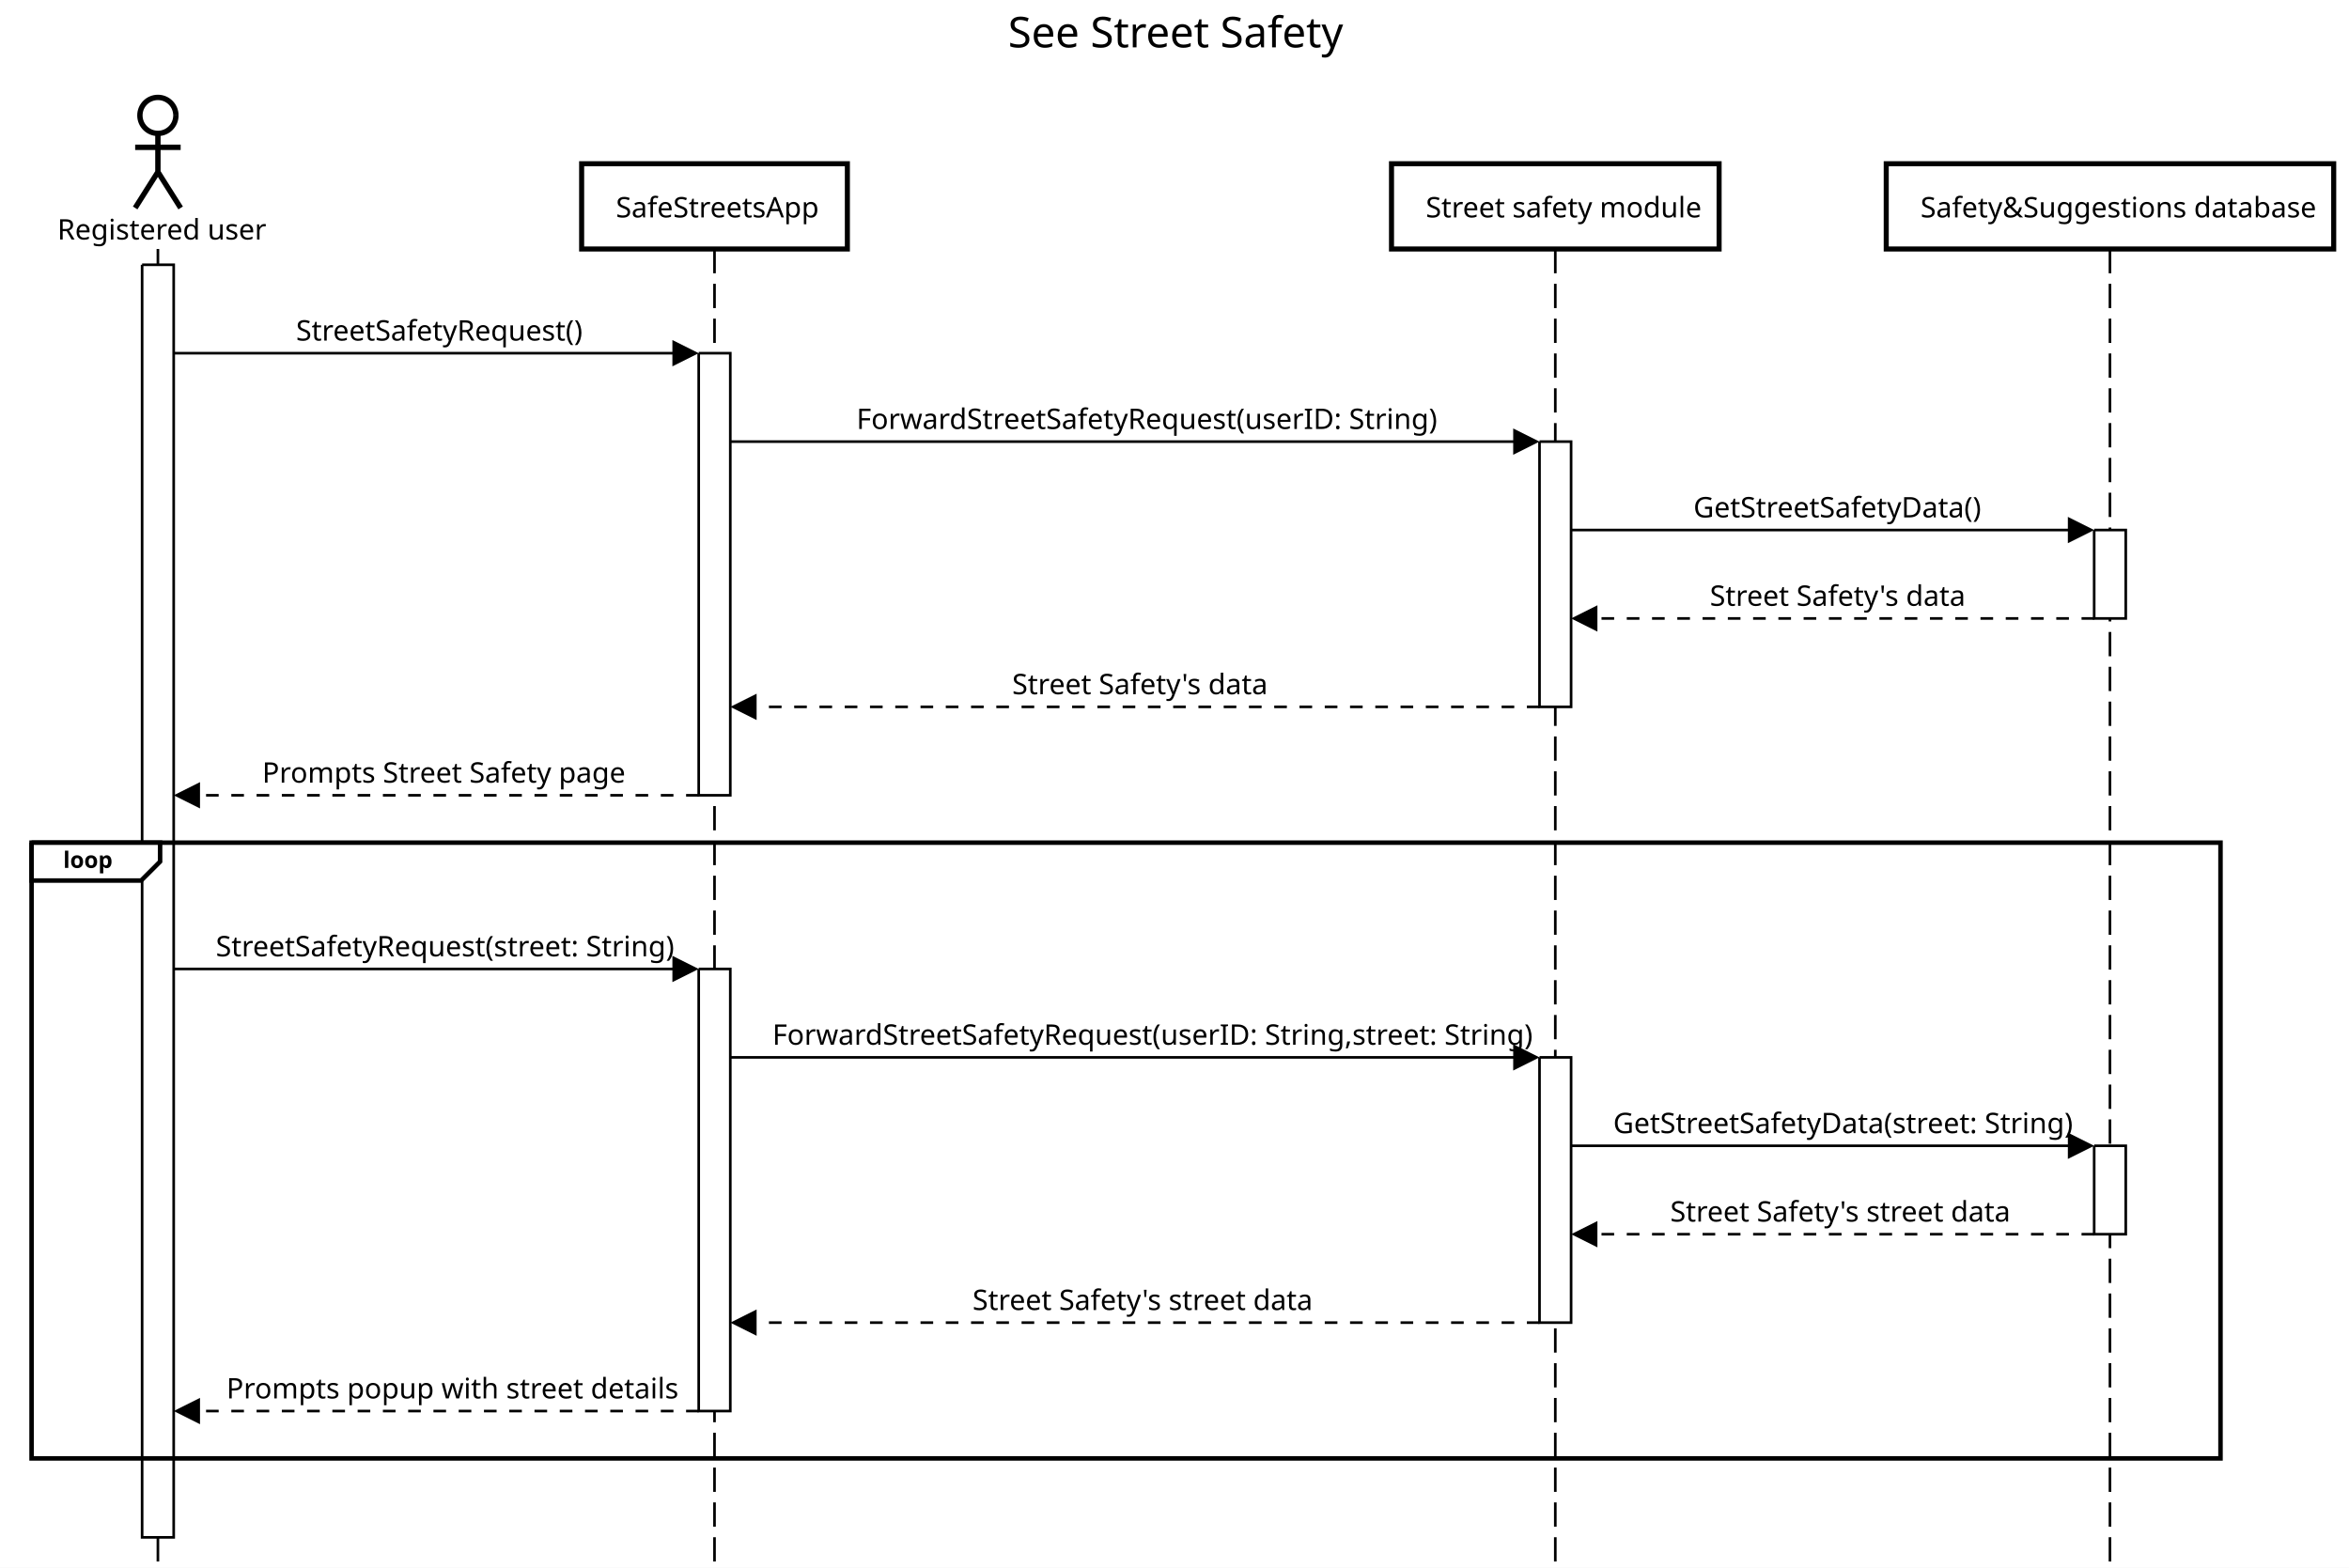
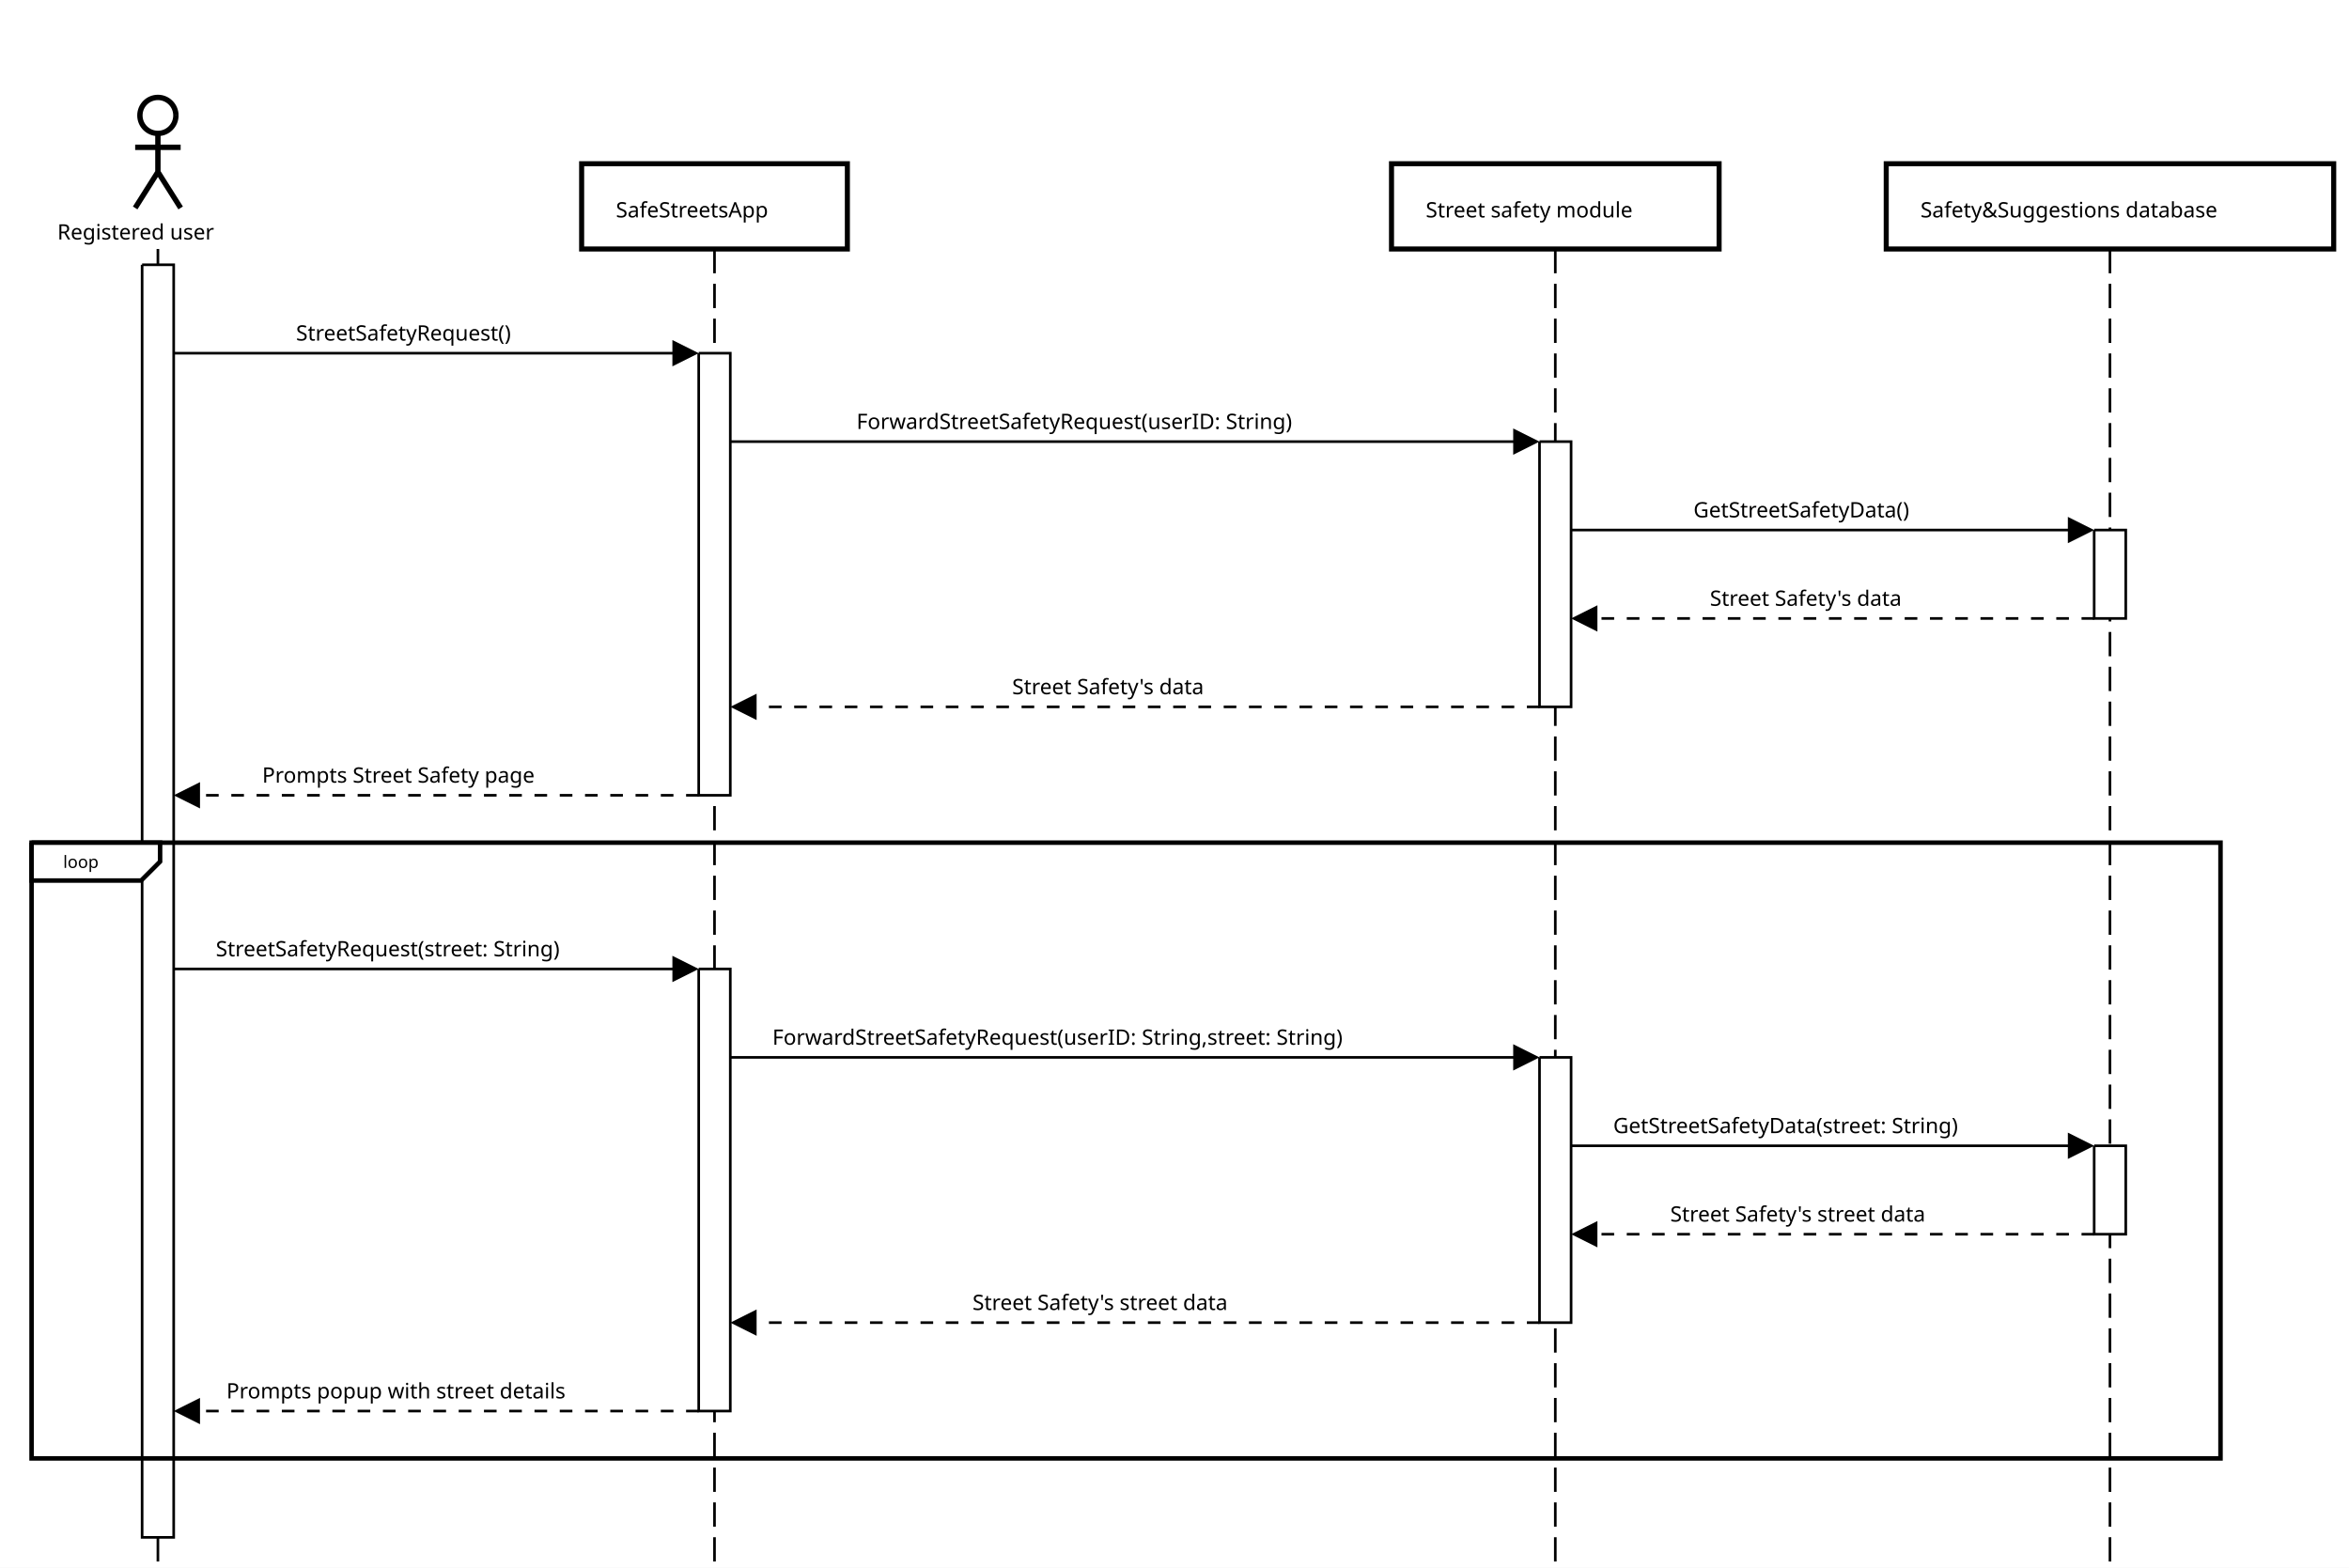
- <svg xmlns="http://www.w3.org/2000/svg" version="1.1" width="1215" height="811">
-   <defs />
+ <svg xmlns="http://www.w3.org/2000/svg" version="1.1" id="Layer_1" x="0px" y="0px" width="1215px" height="811px" viewBox="0 0 1215 811" enable-background="new 0 0 1215 811" xml:space="preserve">
  <g>
-     <g />
-     <g />
-     <g />
-     <g />
-     <g />
-     <g />
-     <g />
-     <g />
-     <g />
-     <g />
-     <g />
-     <g />
-     <g>
-       <rect fill="white" stroke="none" x="0" y="0" width="1215" height="811" />
-     </g>
-     <g>
-       <text fill="black" stroke="none" font-family="sans-serif" font-size="16.5pt" font-style="normal" font-weight="normal" text-decoration="normal" x="521.411" y="24.503" text-anchor="start" dominant-baseline="alphabetic">See Street Safety</text>
-     </g>
-     <g />
-     <g>
-       <path fill="none" stroke="black" paint-order="fill stroke markers" d=" M 81.676 128.803 L 81.676 811.615" stroke-miterlimit="10" stroke-width="1.361" stroke-dasharray="12.566,5.445" />
-       <path fill="none" stroke="black" paint-order="fill stroke markers" d=" M 369.572 128.803 L 369.572 811.615" stroke-miterlimit="10" stroke-width="1.361" stroke-dasharray="12.566,5.445" />
-       <path fill="none" stroke="black" paint-order="fill stroke markers" d=" M 804.468 128.803 L 804.468 811.615" stroke-miterlimit="10" stroke-width="1.361" stroke-dasharray="12.566,5.445" />
-       <path fill="none" stroke="black" paint-order="fill stroke markers" d=" M 1091.363 128.803 L 1091.363 811.615" stroke-miterlimit="10" stroke-width="1.361" stroke-dasharray="12.566,5.445" />
-     </g>
-     <g>
-       <g>
-         <path fill="white" stroke="black" paint-order="fill stroke markers" d=" M 90.987 59.705 A 9.311 9.311 0 1 1 90.987 59.696 M 81.676 69.016 L 81.676 88.945 M 69.915 76.204 L 93.437 76.204 M 81.676 88.945 L 69.915 107.567 M 81.676 88.945 L 93.437 107.567" stroke-miterlimit="10" stroke-width="2.777" stroke-dasharray="" />
-       </g>
-       <g>
-         <g />
-         <text fill="black" stroke="none" font-family="sans-serif" font-size="11pt" font-style="normal" font-weight="normal" text-decoration="normal" x="29.676" y="123.903" text-anchor="start" dominant-baseline="alphabetic">Registered user</text>
-       </g>
-       <path fill="none" stroke="none" />
-       <g>
-         <path fill="white" stroke="black" paint-order="fill stroke markers" d=" M 300.848 84.698 L 438.295 84.698 L 438.295 128.803 L 300.848 128.803 L 300.848 84.698 Z" stroke-miterlimit="10" stroke-width="2.614" stroke-dasharray="" />
-       </g>
-       <g>
-         <g />
-         <text fill="black" stroke="none" font-family="sans-serif" font-size="11pt" font-style="normal" font-weight="normal" text-decoration="normal" x="318.572" y="112.468" text-anchor="start" dominant-baseline="alphabetic">SafeStreetsApp</text>
-       </g>
-       <path fill="none" stroke="none" />
-       <g>
-         <path fill="white" stroke="black" paint-order="fill stroke markers" d=" M 719.744 84.698 L 889.191 84.698 L 889.191 128.803 L 719.744 128.803 L 719.744 84.698 Z" stroke-miterlimit="10" stroke-width="2.614" stroke-dasharray="" />
-       </g>
-       <g>
-         <g />
-         <text fill="black" stroke="none" font-family="sans-serif" font-size="11pt" font-style="normal" font-weight="normal" text-decoration="normal" x="737.468" y="112.468" text-anchor="start" dominant-baseline="alphabetic">Street safety module</text>
-       </g>
-       <path fill="none" stroke="none" />
-       <g>
-         <path fill="white" stroke="black" paint-order="fill stroke markers" d=" M 975.64 84.698 L 1207.087 84.698 L 1207.087 128.803 L 975.64 128.803 L 975.64 84.698 Z" stroke-miterlimit="10" stroke-width="2.614" stroke-dasharray="" />
-       </g>
-       <g>
-         <g />
-         <text fill="black" stroke="none" font-family="sans-serif" font-size="11pt" font-style="normal" font-weight="normal" text-decoration="normal" x="993.363" y="112.468" text-anchor="start" dominant-baseline="alphabetic">Safety&amp;Suggestions database</text>
-       </g>
-     </g>
-     <g>
-       <path fill="white" stroke="black" paint-order="fill stroke markers" d=" M 73.508 136.971 L 89.844 136.971 L 89.844 795.279 L 73.508 795.279 L 73.508 136.971" stroke-miterlimit="10" stroke-width="1.361" stroke-dasharray="" />
-       <path fill="white" stroke="black" paint-order="fill stroke markers" d=" M 361.404 182.709 L 377.739 182.709 L 377.739 411.402 L 361.404 411.402 L 361.404 182.709" stroke-miterlimit="10" stroke-width="1.361" stroke-dasharray="" />
-       <path fill="white" stroke="black" paint-order="fill stroke markers" d=" M 796.3 228.448 L 812.635 228.448 L 812.635 365.664 L 796.3 365.664 L 796.3 228.448" stroke-miterlimit="10" stroke-width="1.361" stroke-dasharray="" />
-       <path fill="white" stroke="black" paint-order="fill stroke markers" d=" M 1083.196 274.186 L 1099.531 274.186 L 1099.531 319.925 L 1083.196 319.925 L 1083.196 274.186" stroke-miterlimit="10" stroke-width="1.361" stroke-dasharray="" />
-       <path fill="white" stroke="black" paint-order="fill stroke markers" d=" M 361.404 501.246 L 377.739 501.246 L 377.739 729.939 L 361.404 729.939 L 361.404 501.246" stroke-miterlimit="10" stroke-width="1.361" stroke-dasharray="" />
-       <path fill="white" stroke="black" paint-order="fill stroke markers" d=" M 796.3 546.984 L 812.635 546.984 L 812.635 684.2 L 796.3 684.2 L 796.3 546.984" stroke-miterlimit="10" stroke-width="1.361" stroke-dasharray="" />
-       <path fill="white" stroke="black" paint-order="fill stroke markers" d=" M 1083.196 592.723 L 1099.531 592.723 L 1099.531 638.461 L 1083.196 638.461 L 1083.196 592.723" stroke-miterlimit="10" stroke-width="1.361" stroke-dasharray="" />
-       <g>
-         <g>
-           <rect fill="white" stroke="none" x="150.674" y="161.473" width="149.901" height="21.236" />
-         </g>
-         <text fill="black" stroke="none" font-family="sans-serif" font-size="11pt" font-style="normal" font-weight="normal" text-decoration="normal" x="153.124" y="176.175" text-anchor="start" dominant-baseline="alphabetic">StreetSafetyRequest()</text>
-       </g>
-       <g>
-         <path fill="none" stroke="black" paint-order="fill stroke markers" d=" M 89.844 182.709 L 358.682 182.709" stroke-miterlimit="10" stroke-width="1.361" stroke-dasharray="" />
+     <g>
+       <rect fill="#FFFFFF" width="1215" height="811" />
+     </g>
+     <g>
+       <path fill="none" stroke="#000000" stroke-width="1.361" stroke-miterlimit="10" stroke-dasharray="12.566,5.445" d="    M81.676,128.803v682.811" />
+       <path fill="none" stroke="#000000" stroke-width="1.361" stroke-miterlimit="10" stroke-dasharray="12.566,5.445" d="    M369.571,128.803v682.811" />
+       <path fill="none" stroke="#000000" stroke-width="1.361" stroke-miterlimit="10" stroke-dasharray="12.566,5.445" d="    M804.468,128.803v682.811" />
+       <path fill="none" stroke="#000000" stroke-width="1.361" stroke-miterlimit="10" stroke-dasharray="12.566,5.445" d="    M1091.363,128.803v682.811" />
+     </g>
+     <g>
+       <g>
+         <path fill="#FFFFFF" stroke="#000000" stroke-width="2.777" stroke-miterlimit="10" d="M90.987,59.705     c0.001,5.143-4.166,9.313-9.308,9.314c-5.143,0.002-9.313-4.166-9.314-9.308c-0.001-5.142,4.166-9.312,9.308-9.314     c5.139-0.001,9.308,4.16,9.314,9.299 M81.676,69.016v19.929 M69.915,76.204h23.523 M81.676,88.945l-11.761,18.622 M81.676,88.945     l11.762,18.622" />
+       </g>
+       <g>
+         <text transform="matrix(1 0 0 1 29.6758 123.9023)" font-family="'ArialMT'" font-size="11">Registered user</text>
+       </g>
+       <path d="M0,0" />
+       <g>
+         <path fill="#FFFFFF" stroke="#000000" stroke-width="2.614" stroke-miterlimit="10" d="M300.848,84.698h137.448v44.105H300.848     V84.698z" />
+       </g>
+       <g>
+         <text transform="matrix(1 0 0 1 318.5718 112.4678)" font-family="'ArialMT'" font-size="11">SafeStreetsApp</text>
+       </g>
+       <path d="M0,0" />
+       <g>
+         <path fill="#FFFFFF" stroke="#000000" stroke-width="2.614" stroke-miterlimit="10" d="M719.744,84.698h169.447v44.105H719.744     V84.698z" />
+       </g>
+       <g>
+         <text transform="matrix(1 0 0 1 737.4678 112.4678)" font-family="'ArialMT'" font-size="11">Street safety module</text>
+       </g>
+       <path d="M0,0" />
+       <g>
+         <path fill="#FFFFFF" stroke="#000000" stroke-width="2.614" stroke-miterlimit="10" d="M975.64,84.698h231.447v44.105H975.64     V84.698z" />
+       </g>
+       <g>
+         <text transform="matrix(1 0 0 1 993.3633 112.4678)" font-family="'ArialMT'" font-size="11">Safety&amp;Suggestions database</text>
+       </g>
+     </g>
+     <g>
+       <path fill="#FFFFFF" stroke="#000000" stroke-width="1.361" stroke-miterlimit="10" d="M73.508,136.971h16.335v658.309H73.508    V136.971" />
+       <path fill="#FFFFFF" stroke="#000000" stroke-width="1.361" stroke-miterlimit="10" d="M361.404,182.709h16.335v228.693h-16.335    V182.709" />
+       <path fill="#FFFFFF" stroke="#000000" stroke-width="1.361" stroke-miterlimit="10" d="M796.3,228.448h16.335v137.216H796.3    V228.448" />
+       <path fill="#FFFFFF" stroke="#000000" stroke-width="1.361" stroke-miterlimit="10" d="M1083.195,274.187h16.336v45.738h-16.336    V274.187" />
+       <path fill="#FFFFFF" stroke="#000000" stroke-width="1.361" stroke-miterlimit="10" d="M361.404,501.246h16.335v228.692h-16.335    V501.246" />
+       <path fill="#FFFFFF" stroke="#000000" stroke-width="1.361" stroke-miterlimit="10" d="M796.3,546.984h16.335V684.2H796.3    V546.984" />
+       <path fill="#FFFFFF" stroke="#000000" stroke-width="1.361" stroke-miterlimit="10" d="M1083.195,592.723h16.336v45.739h-16.336    V592.723" />
+       <g>
+         <g>
+           <rect x="150.674" y="161.474" fill="#FFFFFF" width="149.9" height="21.235" />
+         </g>
+         <text transform="matrix(1 0 0 1 153.124 176.1748)" font-family="'ArialMT'" font-size="11">StreetSafetyRequest()</text>
+       </g>
+       <g>
+         <path fill="none" stroke="#000000" stroke-width="1.361" stroke-miterlimit="10" d="M89.844,182.709h268.838" />
        <g transform="translate(361.4042,182.7092) translate(-361.4042,-182.7092)">
-           <path fill="black" stroke="none" paint-order="stroke fill markers" d=" M 347.791 175.903 L 361.404 182.709 L 347.791 189.516 Z" />
-         </g>
-       </g>
-       <g>
-         <g>
-           <rect fill="white" stroke="none" x="440.569" y="207.212" width="292.901" height="21.236" />
-         </g>
-         <text fill="black" stroke="none" font-family="sans-serif" font-size="11pt" font-style="normal" font-weight="normal" text-decoration="normal" x="443.02" y="221.914" text-anchor="start" dominant-baseline="alphabetic">ForwardStreetSafetyRequest(userID: String)</text>
-       </g>
-       <g>
-         <path fill="none" stroke="black" paint-order="fill stroke markers" d=" M 377.739 228.448 L 793.577 228.448" stroke-miterlimit="10" stroke-width="1.361" stroke-dasharray="" />
+           <path d="M347.791,175.903l13.613,6.806l-13.613,6.807V175.903z" />
+         </g>
+       </g>
+       <g>
+         <g>
+           <rect x="440.569" y="207.212" fill="#FFFFFF" width="292.9" height="21.236" />
+         </g>
+         <text transform="matrix(1 0 0 1 443.0195 221.9141)" font-family="'ArialMT'" font-size="11">ForwardStreetSafetyRequest(userID: String)</text>
+       </g>
+       <g>
+         <path fill="none" stroke="#000000" stroke-width="1.361" stroke-miterlimit="10" d="M377.739,228.448h415.838" />
        <g transform="translate(796.2999,228.4478) translate(-796.2999,-228.4478)">
-           <path fill="black" stroke="none" paint-order="stroke fill markers" d=" M 782.687 221.641 L 796.3 228.448 L 782.687 235.254 Z" />
-         </g>
-       </g>
-       <g>
-         <g>
-           <rect fill="white" stroke="none" x="873.465" y="252.951" width="148.901" height="21.236" />
-         </g>
-         <text fill="black" stroke="none" font-family="sans-serif" font-size="11pt" font-style="normal" font-weight="normal" text-decoration="normal" x="875.915" y="267.652" text-anchor="start" dominant-baseline="alphabetic">GetStreetSafetyData()</text>
-       </g>
-       <g>
-         <path fill="none" stroke="black" paint-order="fill stroke markers" d=" M 812.635 274.186 L 1080.473 274.186" stroke-miterlimit="10" stroke-width="1.361" stroke-dasharray="" />
+           <path d="M782.688,221.642l13.612,6.806l-13.612,6.806V221.642z" />
+         </g>
+       </g>
+       <g>
+         <g>
+           <rect x="873.465" y="252.951" fill="#FFFFFF" width="148.9" height="21.236" />
+         </g>
+         <text transform="matrix(1 0 0 1 875.916 267.6523)" font-family="'ArialMT'" font-size="11">GetStreetSafetyData()</text>
+       </g>
+       <g>
+         <path fill="none" stroke="#000000" stroke-width="1.361" stroke-miterlimit="10" d="M812.635,274.187h267.838" />
        <g transform="translate(1083.196,274.1864) translate(-1083.196,-274.1864)">
-           <path fill="black" stroke="none" paint-order="stroke fill markers" d=" M 1069.583 267.38 L 1083.196 274.186 L 1069.583 280.993 Z" />
-         </g>
-       </g>
-       <g>
-         <g>
-           <rect fill="white" stroke="none" x="881.965" y="298.689" width="131.901" height="21.236" />
-         </g>
-         <text fill="black" stroke="none" font-family="sans-serif" font-size="11pt" font-style="normal" font-weight="normal" text-decoration="normal" x="884.415" y="313.391" text-anchor="start" dominant-baseline="alphabetic">Street Safety's data</text>
-       </g>
-       <g>
-         <path fill="none" stroke="black" paint-order="fill stroke markers" d=" M 1083.196 319.925 L 815.358 319.925" stroke-miterlimit="10" stroke-width="1.361" stroke-dasharray="6.534" />
+           <path d="M1069.583,267.38l13.612,6.807l-13.612,6.806V267.38z" />
+         </g>
+       </g>
+       <g>
+         <g>
+           <rect x="881.965" y="298.689" fill="#FFFFFF" width="131.9" height="21.235" />
+         </g>
+         <text transform="matrix(1 0 0 1 884.416 313.3906)" font-family="'ArialMT'" font-size="11">Street Safety's data</text>
+       </g>
+       <g>
+         <path fill="none" stroke="#000000" stroke-width="1.361" stroke-miterlimit="10" stroke-dasharray="6.534" d="     M1083.195,319.925H815.357" />
        <g transform="translate(812.6351,319.925) translate(-812.6351,-319.925)">
-           <path fill="black" stroke="none" paint-order="stroke fill markers" d=" M 826.248 313.119 L 812.635 319.925 L 826.248 326.731 Z" />
-         </g>
-       </g>
-       <g>
-         <g>
-           <rect fill="white" stroke="none" x="521.069" y="344.428" width="131.901" height="21.236" />
-         </g>
-         <text fill="black" stroke="none" font-family="sans-serif" font-size="11pt" font-style="normal" font-weight="normal" text-decoration="normal" x="523.52" y="359.129" text-anchor="start" dominant-baseline="alphabetic">Street Safety's data</text>
-       </g>
-       <g>
-         <path fill="none" stroke="black" paint-order="fill stroke markers" d=" M 796.3 365.664 L 380.462 365.664" stroke-miterlimit="10" stroke-width="1.361" stroke-dasharray="6.534" />
+           <path d="M826.248,313.119l-13.613,6.806l13.613,6.807V313.119z" />
+         </g>
+       </g>
+       <g>
+         <g>
+           <rect x="521.069" y="344.428" fill="#FFFFFF" width="131.9" height="21.236" />
+         </g>
+         <text transform="matrix(1 0 0 1 523.5195 359.1299)" font-family="'ArialMT'" font-size="11">Street Safety's data</text>
+       </g>
+       <g>
+         <path fill="none" stroke="#000000" stroke-width="1.361" stroke-miterlimit="10" stroke-dasharray="6.534" d="M796.3,365.664     H380.462" />
        <g transform="translate(377.7394,365.6635) translate(-377.7394,-365.6635)">
-           <path fill="black" stroke="none" paint-order="stroke fill markers" d=" M 391.352 358.857 L 377.739 365.664 L 391.352 372.47 Z" />
-         </g>
-       </g>
-       <g>
-         <g>
-           <rect fill="white" stroke="none" x="133.174" y="390.166" width="184.901" height="21.236" />
-         </g>
-         <text fill="black" stroke="none" font-family="sans-serif" font-size="11pt" font-style="normal" font-weight="normal" text-decoration="normal" x="135.624" y="404.868" text-anchor="start" dominant-baseline="alphabetic">Prompts Street Safety page</text>
-       </g>
-       <g>
-         <path fill="none" stroke="black" paint-order="fill stroke markers" d=" M 361.404 411.402 L 92.566 411.402" stroke-miterlimit="10" stroke-width="1.361" stroke-dasharray="6.534" />
+           <path d="M391.352,358.857l-13.612,6.806l13.612,6.806V358.857z" />
+         </g>
+       </g>
+       <g>
+         <g>
+           <rect x="133.174" y="390.167" fill="#FFFFFF" width="184.9" height="21.236" />
+         </g>
+         <text transform="matrix(1 0 0 1 135.624 404.8682)" font-family="'ArialMT'" font-size="11">Prompts Street Safety page</text>
+       </g>
+       <g>
+         <path fill="none" stroke="#000000" stroke-width="1.361" stroke-miterlimit="10" stroke-dasharray="6.534" d="M361.404,411.402     H92.566" />
        <g transform="translate(89.84362,411.4021) translate(-89.84362,-411.4021)">
-           <path fill="black" stroke="none" paint-order="stroke fill markers" d=" M 103.456 404.596 L 89.844 411.402 L 103.456 418.208 Z" />
-         </g>
-       </g>
-       <g>
-         <g>
-           <rect fill="white" stroke="none" x="109.174" y="480.01" width="232.901" height="21.236" />
-         </g>
-         <text fill="black" stroke="none" font-family="sans-serif" font-size="11pt" font-style="normal" font-weight="normal" text-decoration="normal" x="111.624" y="494.712" text-anchor="start" dominant-baseline="alphabetic">StreetSafetyRequest(street: String)</text>
-       </g>
-       <g>
-         <path fill="none" stroke="black" paint-order="fill stroke markers" d=" M 89.844 501.246 L 358.682 501.246" stroke-miterlimit="10" stroke-width="1.361" stroke-dasharray="" />
+           <path d="M103.456,404.596l-13.612,6.807l13.612,6.807V404.596z" />
+         </g>
+       </g>
+       <g>
+         <g>
+           <rect x="109.174" y="480.01" fill="#FFFFFF" width="232.9" height="21.236" />
+         </g>
+         <text transform="matrix(1 0 0 1 111.624 494.7119)" font-family="'ArialMT'" font-size="11">StreetSafetyRequest(street: String)</text>
+       </g>
+       <g>
+         <path fill="none" stroke="#000000" stroke-width="1.361" stroke-miterlimit="10" d="M89.844,501.246h268.838" />
        <g transform="translate(361.4042,501.2457) translate(-361.4042,-501.2457)">
-           <path fill="black" stroke="none" paint-order="stroke fill markers" d=" M 347.791 494.439 L 361.404 501.246 L 347.791 508.052 Z" />
-         </g>
-       </g>
-       <g>
-         <g>
-           <rect fill="white" stroke="none" x="397.069" y="525.749" width="379.901" height="21.236" />
-         </g>
-         <text fill="black" stroke="none" font-family="sans-serif" font-size="11pt" font-style="normal" font-weight="normal" text-decoration="normal" x="399.52" y="540.45" text-anchor="start" dominant-baseline="alphabetic">ForwardStreetSafetyRequest(userID: String,street: String)</text>
-       </g>
-       <g>
-         <path fill="none" stroke="black" paint-order="fill stroke markers" d=" M 377.739 546.984 L 793.577 546.984" stroke-miterlimit="10" stroke-width="1.361" stroke-dasharray="" />
+           <path d="M347.791,494.439l13.613,6.807l-13.613,6.806V494.439z" />
+         </g>
+       </g>
+       <g>
+         <g>
+           <rect x="397.069" y="525.749" fill="#FFFFFF" width="379.9" height="21.235" />
+         </g>
+         <text transform="matrix(1 0 0 1 399.5195 540.4502)" font-family="'ArialMT'" font-size="11">ForwardStreetSafetyRequest(userID: String,street: String)</text>
+       </g>
+       <g>
+         <path fill="none" stroke="#000000" stroke-width="1.361" stroke-miterlimit="10" d="M377.739,546.984h415.838" />
        <g transform="translate(796.2999,546.9843) translate(-796.2999,-546.9843)">
-           <path fill="black" stroke="none" paint-order="stroke fill markers" d=" M 782.687 540.178 L 796.3 546.984 L 782.687 553.791 Z" />
-         </g>
-       </g>
-       <g>
-         <g>
-           <rect fill="white" stroke="none" x="831.965" y="571.487" width="231.901" height="21.236" />
-         </g>
-         <text fill="black" stroke="none" font-family="sans-serif" font-size="11pt" font-style="normal" font-weight="normal" text-decoration="normal" x="834.415" y="586.189" text-anchor="start" dominant-baseline="alphabetic">GetStreetSafetyData(street: String)</text>
-       </g>
-       <g>
-         <path fill="none" stroke="black" paint-order="fill stroke markers" d=" M 812.635 592.723 L 1080.473 592.723" stroke-miterlimit="10" stroke-width="1.361" stroke-dasharray="" />
+           <path d="M782.688,540.178l13.612,6.807l-13.612,6.807V540.178z" />
+         </g>
+       </g>
+       <g>
+         <g>
+           <rect x="831.965" y="571.487" fill="#FFFFFF" width="231.9" height="21.235" />
+         </g>
+         <text transform="matrix(1 0 0 1 834.416 586.1885)" font-family="'ArialMT'" font-size="11">GetStreetSafetyData(street: String)</text>
+       </g>
+       <g>
+         <path fill="none" stroke="#000000" stroke-width="1.361" stroke-miterlimit="10" d="M812.635,592.723h267.838" />
        <g transform="translate(1083.196,592.7229) translate(-1083.196,-592.7229)">
-           <path fill="black" stroke="none" paint-order="stroke fill markers" d=" M 1069.583 585.917 L 1083.196 592.723 L 1069.583 599.529 Z" />
-         </g>
-       </g>
-       <g>
-         <g>
-           <rect fill="white" stroke="none" x="861.465" y="617.226" width="172.901" height="21.236" />
-         </g>
-         <text fill="black" stroke="none" font-family="sans-serif" font-size="11pt" font-style="normal" font-weight="normal" text-decoration="normal" x="863.915" y="631.927" text-anchor="start" dominant-baseline="alphabetic">Street Safety's street data</text>
-       </g>
-       <g>
-         <path fill="none" stroke="black" paint-order="fill stroke markers" d=" M 1083.196 638.461 L 815.358 638.461" stroke-miterlimit="10" stroke-width="1.361" stroke-dasharray="6.534" />
+           <path d="M1069.583,585.917l13.612,6.806l-13.612,6.807V585.917z" />
+         </g>
+       </g>
+       <g>
+         <g>
+           <rect x="861.465" y="617.226" fill="#FFFFFF" width="172.9" height="21.236" />
+         </g>
+         <text transform="matrix(1 0 0 1 863.916 631.9277)" font-family="'ArialMT'" font-size="11">Street Safety's street data</text>
+       </g>
+       <g>
+         <path fill="none" stroke="#000000" stroke-width="1.361" stroke-miterlimit="10" stroke-dasharray="6.534" d="     M1083.195,638.462H815.357" />
        <g transform="translate(812.6351,638.4614) translate(-812.6351,-638.4614)">
-           <path fill="black" stroke="none" paint-order="stroke fill markers" d=" M 826.248 631.655 L 812.635 638.461 L 826.248 645.268 Z" />
-         </g>
-       </g>
-       <g>
-         <g>
-           <rect fill="white" stroke="none" x="500.569" y="662.964" width="172.901" height="21.236" />
-         </g>
-         <text fill="black" stroke="none" font-family="sans-serif" font-size="11pt" font-style="normal" font-weight="normal" text-decoration="normal" x="503.02" y="677.666" text-anchor="start" dominant-baseline="alphabetic">Street Safety's street data</text>
-       </g>
-       <g>
-         <path fill="none" stroke="black" paint-order="fill stroke markers" d=" M 796.3 684.2 L 380.462 684.2" stroke-miterlimit="10" stroke-width="1.361" stroke-dasharray="6.534" />
+           <path d="M826.248,631.655l-13.613,6.807l13.613,6.806V631.655z" />
+         </g>
+       </g>
+       <g>
+         <g>
+           <rect x="500.569" y="662.964" fill="#FFFFFF" width="172.9" height="21.236" />
+         </g>
+         <text transform="matrix(1 0 0 1 503.0195 677.666)" font-family="'ArialMT'" font-size="11">Street Safety's street data</text>
+       </g>
+       <g>
+         <path fill="none" stroke="#000000" stroke-width="1.361" stroke-miterlimit="10" stroke-dasharray="6.534" d="M796.3,684.2     H380.462" />
        <g transform="translate(377.7394,684.2) translate(-377.7394,-684.2)">
-           <path fill="black" stroke="none" paint-order="stroke fill markers" d=" M 391.352 677.394 L 377.739 684.2 L 391.352 691.006 Z" />
-         </g>
-       </g>
-       <g>
-         <g>
-           <rect fill="white" stroke="none" x="114.674" y="708.703" width="221.901" height="21.236" />
-         </g>
-         <text fill="black" stroke="none" font-family="sans-serif" font-size="11pt" font-style="normal" font-weight="normal" text-decoration="normal" x="117.124" y="723.404" text-anchor="start" dominant-baseline="alphabetic">Prompts popup with street details</text>
-       </g>
-       <g>
-         <path fill="none" stroke="black" paint-order="fill stroke markers" d=" M 361.404 729.939 L 92.566 729.939" stroke-miterlimit="10" stroke-width="1.361" stroke-dasharray="6.534" />
+           <path d="M391.352,677.394l-13.612,6.807l13.612,6.807V677.394z" />
+         </g>
+       </g>
+       <g>
+         <g>
+           <rect x="114.674" y="708.703" fill="#FFFFFF" width="221.9" height="21.235" />
+         </g>
+         <text transform="matrix(1 0 0 1 117.124 723.4043)" font-family="'ArialMT'" font-size="11">Prompts popup with street details</text>
+       </g>
+       <g>
+         <path fill="none" stroke="#000000" stroke-width="1.361" stroke-miterlimit="10" stroke-dasharray="6.534" d="M361.404,729.938     H92.566" />
        <g transform="translate(89.84362,729.9386) translate(-89.84362,-729.9386)">
-           <path fill="black" stroke="none" paint-order="stroke fill markers" d=" M 103.456 723.132 L 89.844 729.939 L 103.456 736.745 Z" />
-         </g>
-       </g>
-       <g>
-         <g />
-         <path fill="none" stroke="black" paint-order="fill stroke markers" d=" M 16.335 435.905 L 1148.536 435.905 L 1148.536 754.441 L 16.335 754.441 L 16.335 435.905 Z" stroke-miterlimit="10" stroke-width="2.334" stroke-dasharray="" />
-         <path fill="white" stroke="black" paint-order="fill stroke markers" d=" M 16.335 435.905 L 16.335 455.507 L 73.006 455.507 L 82.807 445.706 L 82.807 435.905 L 16.335 435.905" stroke-miterlimit="10" stroke-width="2.334" stroke-dasharray="" />
-         <text fill="black" stroke="none" font-family="sans-serif" font-size="8.8pt" font-style="normal" font-weight="bold" text-decoration="normal" x="32.67" y="448.973" text-anchor="start" dominant-baseline="alphabetic">loop</text>
-       </g>
-     </g>
-     <g />
-     <g />
-     <g />
-     <g />
+           <path d="M103.456,723.132l-13.612,6.807l13.612,6.807V723.132z" />
+         </g>
+       </g>
+       <g>
+         <path fill="none" stroke="#000000" stroke-width="2.334" stroke-miterlimit="10" d="M16.335,435.905h1132.201v318.536H16.335     V435.905z" />
+         <path fill="#FFFFFF" stroke="#000000" stroke-width="2.334" stroke-miterlimit="10" d="M16.335,435.905v19.602h56.67     l9.801-9.801v-9.801H16.335" />
+         <text transform="matrix(1 0 0 1 32.6704 448.9727)" font-family="'Arial-BoldMT'" font-size="8.8">loop</text>
+       </g>
+     </g>
  </g>
</svg>
